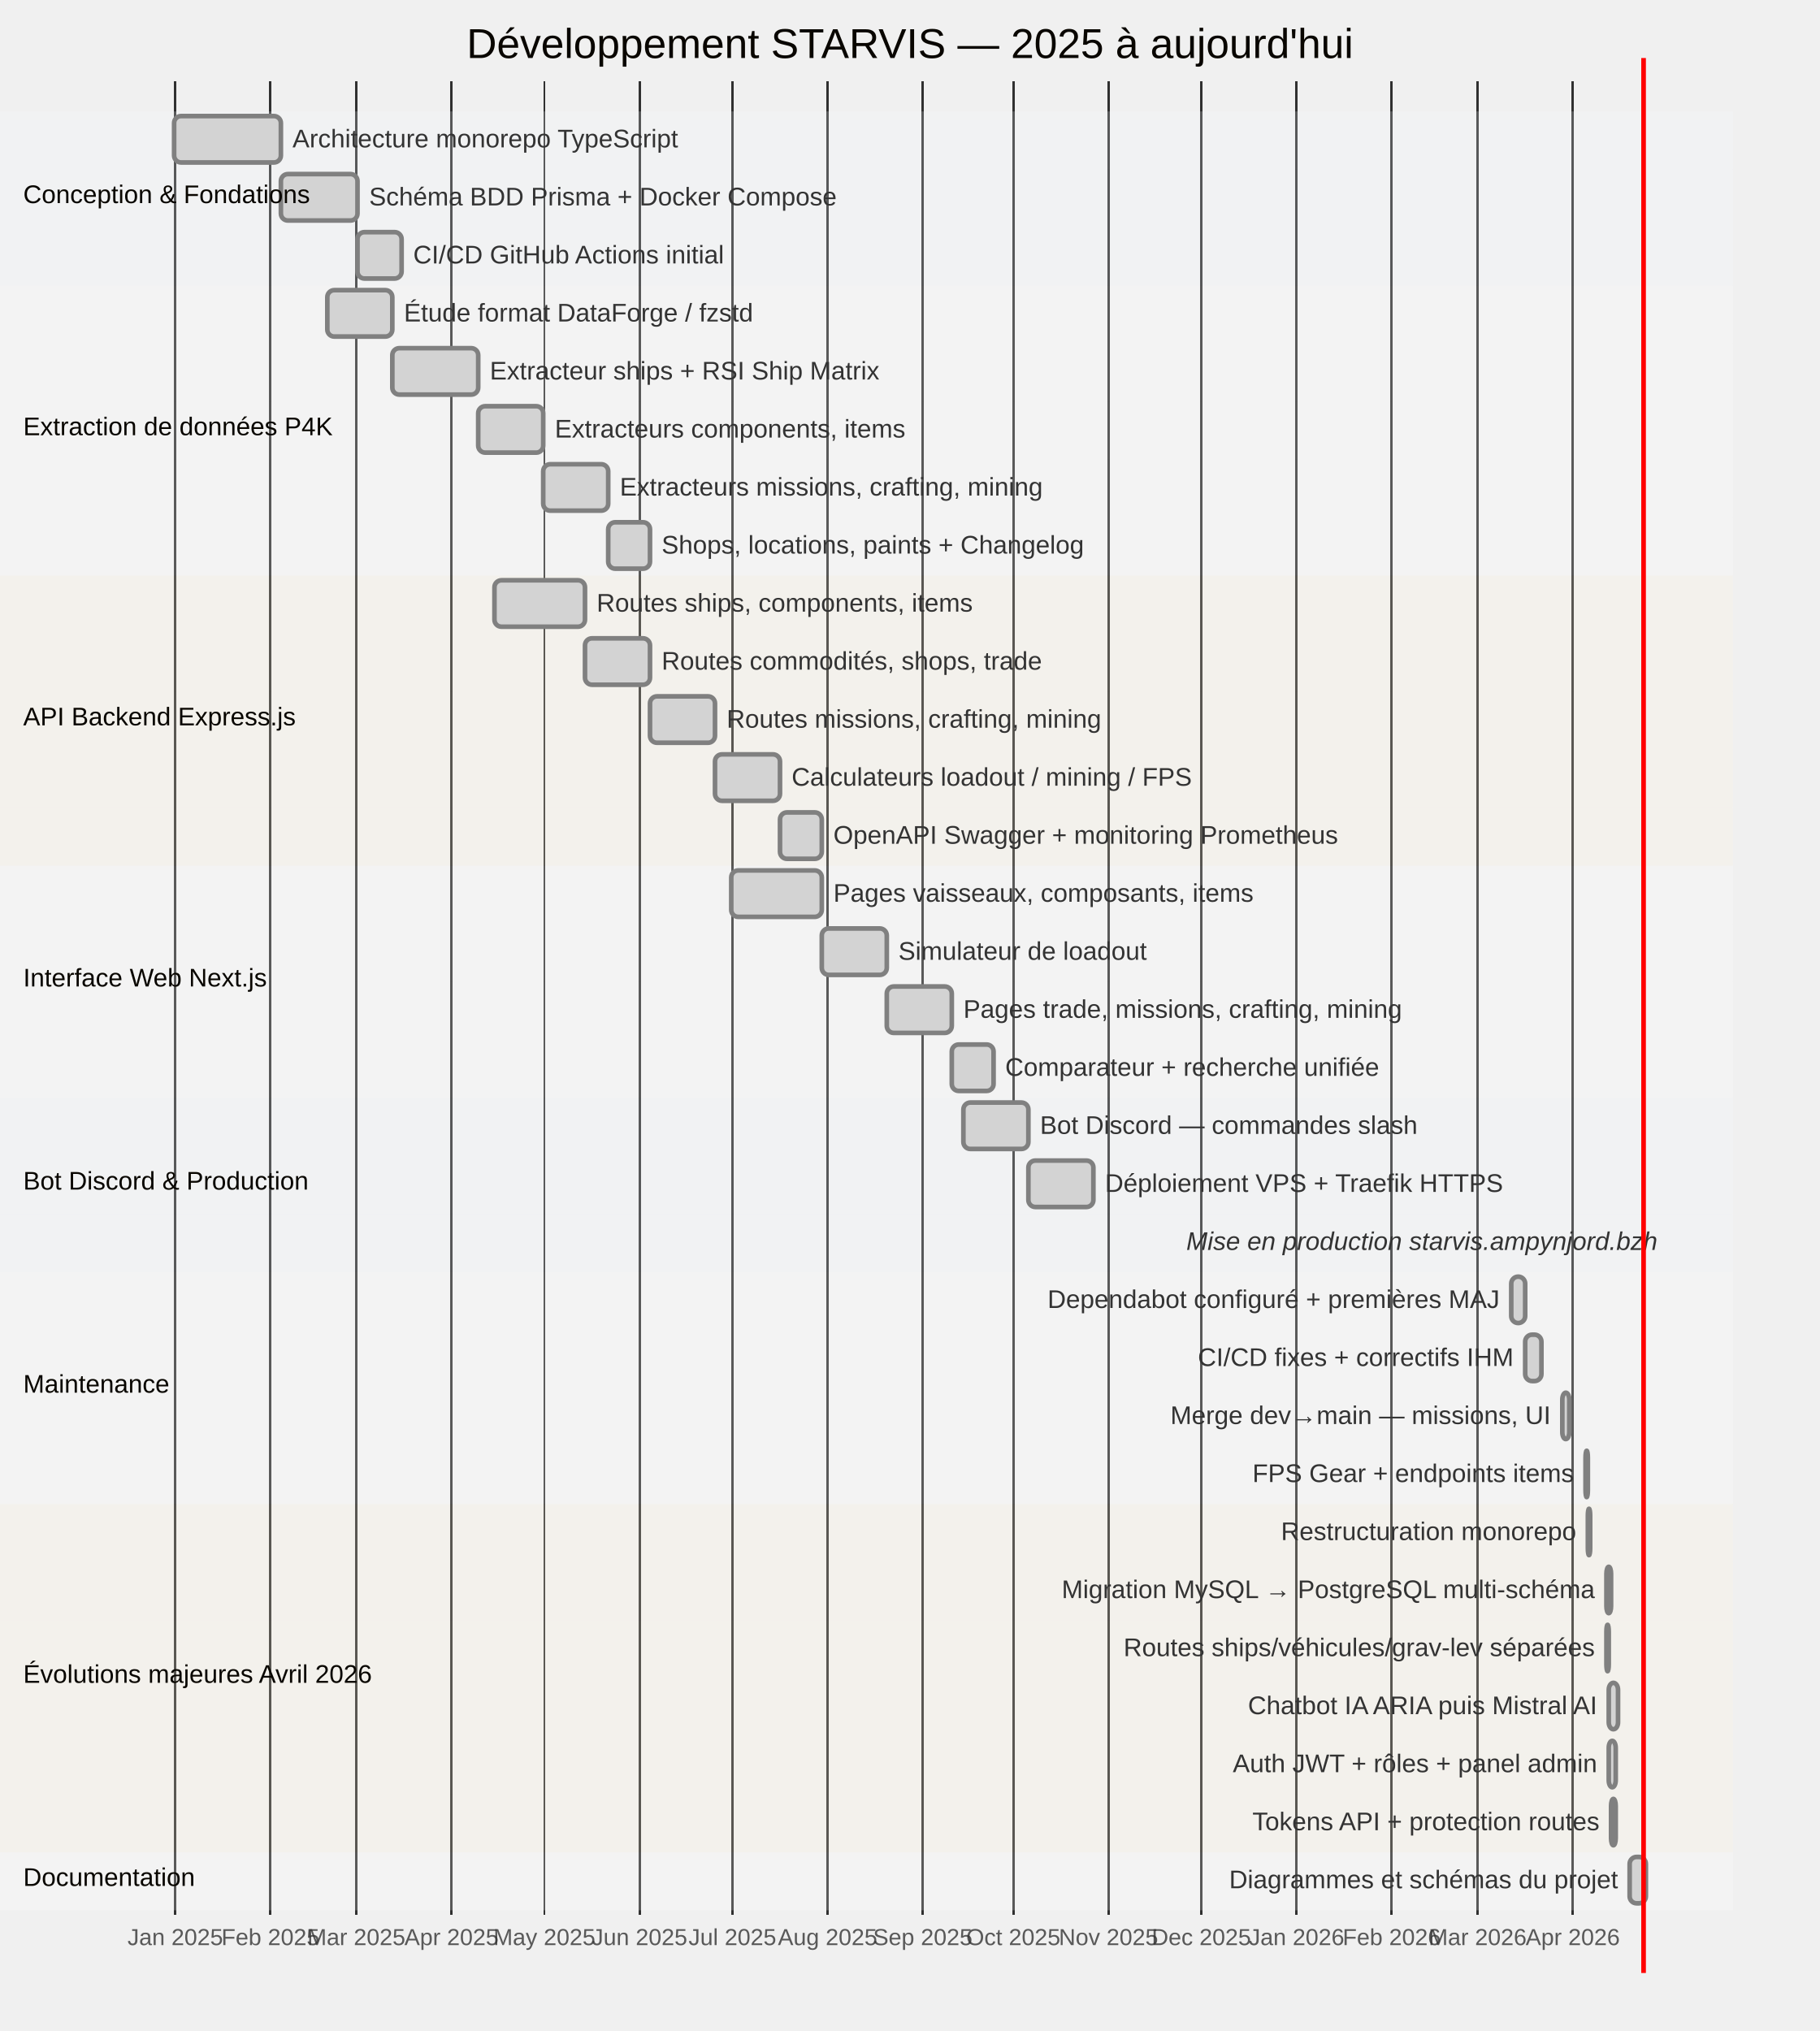
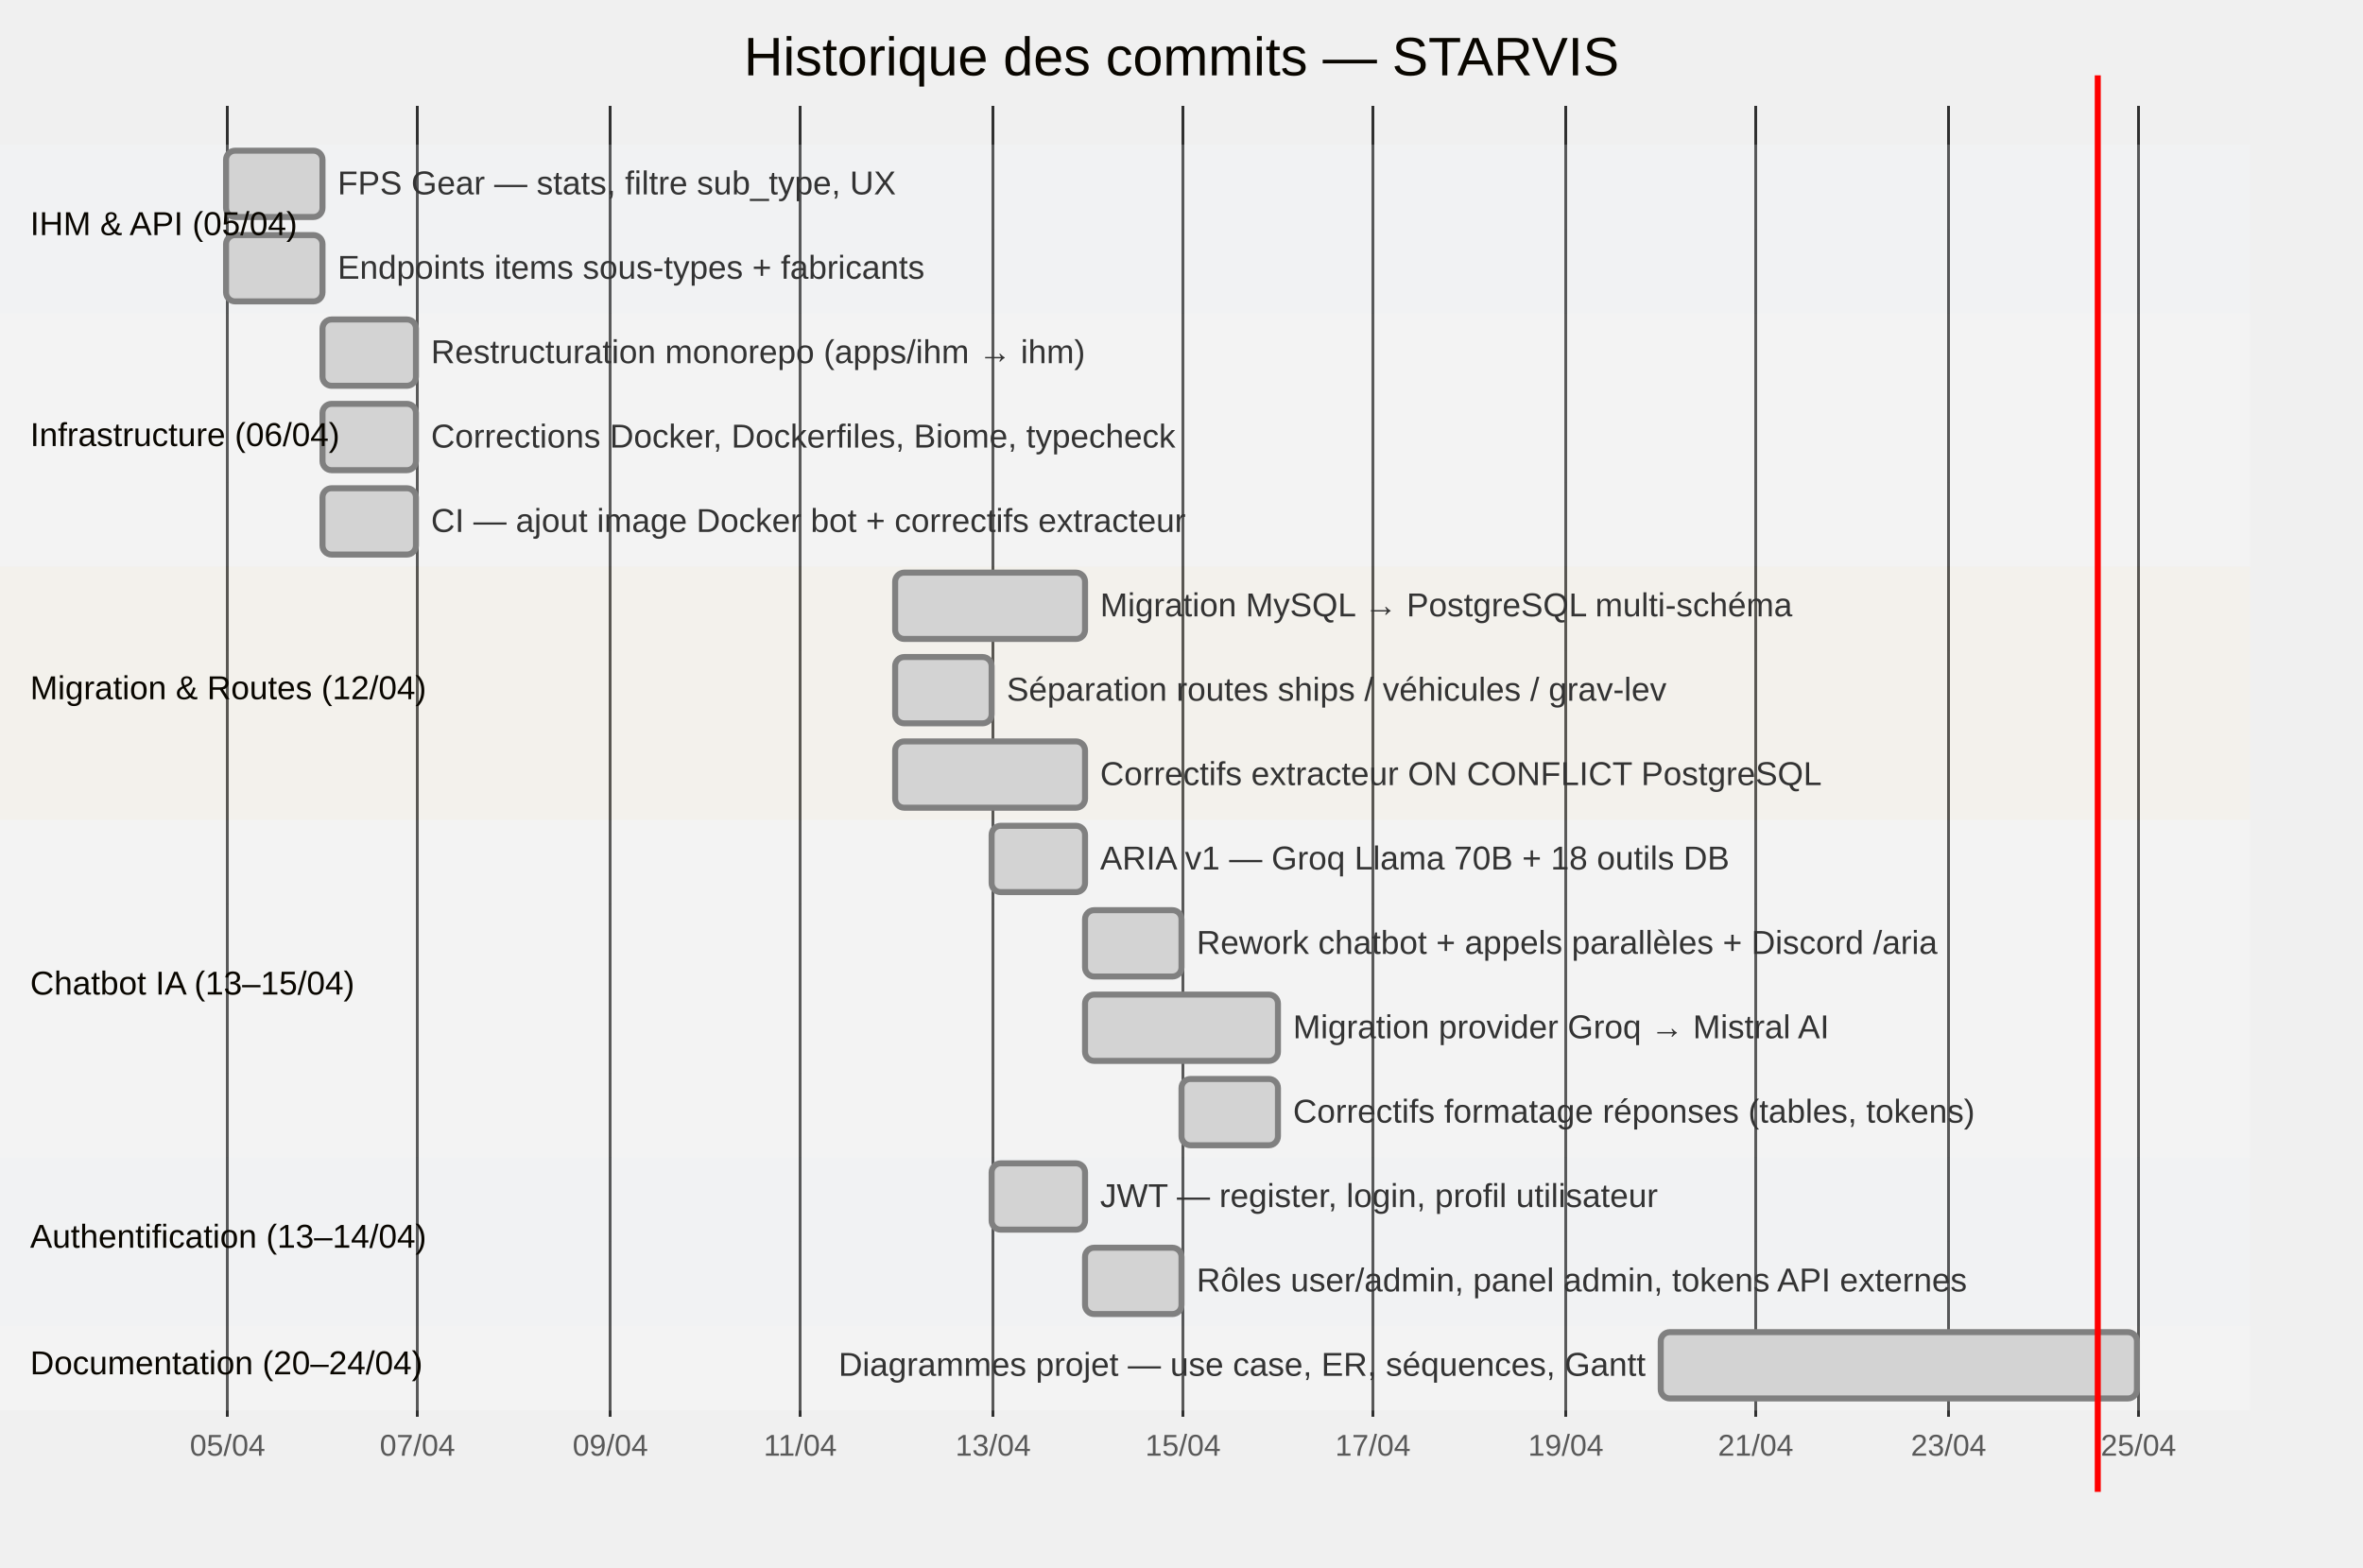
- <svg xmlns="http://www.w3.org/2000/svg" id="my-svg" width="100%" viewBox="0 0 784 875" style="max-width: 784px; background-color: rgb(255, 255, 255);" role="graphics-document document" aria-roledescription="gantt">
-   <style>#my-svg{font-family:Arial;font-size:12px;fill:#333;}@keyframes edge-animation-frame{from{stroke-dashoffset:0;}}@keyframes dash{to{stroke-dashoffset:0;}}#my-svg .edge-animation-slow{stroke-dasharray:9,5!important;stroke-dashoffset:900;animation:dash 50s linear infinite;stroke-linecap:round;}#my-svg .edge-animation-fast{stroke-dasharray:9,5!important;stroke-dashoffset:900;animation:dash 20s linear infinite;stroke-linecap:round;}#my-svg .error-icon{fill:hsl(220.588, 100%, 98.333%);}#my-svg .error-text{fill:rgb(8.5, 5.75, 0);stroke:rgb(8.5, 5.75, 0);}#my-svg .edge-thickness-normal{stroke-width:1px;}#my-svg .edge-thickness-thick{stroke-width:3.5px;}#my-svg .edge-pattern-solid{stroke-dasharray:0;}#my-svg .edge-thickness-invisible{stroke-width:0;fill:none;}#my-svg .edge-pattern-dashed{stroke-dasharray:3;}#my-svg .edge-pattern-dotted{stroke-dasharray:2;}#my-svg .marker{fill:#000000;stroke:#000000;}#my-svg .marker.cross{stroke:#000000;}#my-svg svg{font-family:Arial;font-size:12px;}#my-svg p{margin:0;}#my-svg .mermaid-main-font{font-family:Arial;}#my-svg .exclude-range{fill:#eeeeee;}#my-svg .section{stroke:none;opacity:0.2;}#my-svg .section0{fill:hsl(220.588, 100%, 98.333%);}#my-svg .section2{fill:#fff4dd;}#my-svg .section1,#my-svg .section3{fill:white;opacity:0.2;}#my-svg .sectionTitle0{fill:rgb(8.5, 5.75, 0);}#my-svg .sectionTitle1{fill:rgb(8.5, 5.75, 0);}#my-svg .sectionTitle2{fill:rgb(8.5, 5.75, 0);}#my-svg .sectionTitle3{fill:rgb(8.5, 5.75, 0);}#my-svg .sectionTitle{text-anchor:start;font-family:Arial;}#my-svg .grid .tick{stroke:lightgrey;opacity:0.8;shape-rendering:crispEdges;}#my-svg .grid .tick text{font-family:Arial;fill:#333;}#my-svg .grid path{stroke-width:0;}#my-svg .today{fill:none;stroke:red;stroke-width:2px;}#my-svg .task{stroke-width:2;}#my-svg .taskText{text-anchor:middle;font-family:Arial;}#my-svg .taskTextOutsideRight{fill:#333;text-anchor:start;font-family:Arial;}#my-svg .taskTextOutsideLeft{fill:#333;text-anchor:end;}#my-svg .task.clickable{cursor:pointer;}#my-svg .taskText.clickable{cursor:pointer;fill:#003163!important;font-weight:bold;}#my-svg .taskTextOutsideLeft.clickable{cursor:pointer;fill:#003163!important;font-weight:bold;}#my-svg .taskTextOutsideRight.clickable{cursor:pointer;fill:#003163!important;font-weight:bold;}#my-svg .taskText0,#my-svg .taskText1,#my-svg .taskText2,#my-svg .taskText3{fill:#333;}#my-svg .task0,#my-svg .task1,#my-svg .task2,#my-svg .task3{fill:#fff4dd;stroke:hsl(40.588, 60%, 83.333%);}#my-svg .taskTextOutside0,#my-svg .taskTextOutside2{fill:#333;}#my-svg .taskTextOutside1,#my-svg .taskTextOutside3{fill:#333;}#my-svg .active0,#my-svg .active1,#my-svg .active2,#my-svg .active3{fill:hsl(40.588, 100%, 100%);stroke:#fff4dd;}#my-svg .activeText0,#my-svg .activeText1,#my-svg .activeText2,#my-svg .activeText3{fill:#333!important;}#my-svg .done0,#my-svg .done1,#my-svg .done2,#my-svg .done3{stroke:grey;fill:lightgrey;stroke-width:2;}#my-svg .doneText0,#my-svg .doneText1,#my-svg .doneText2,#my-svg .doneText3{fill:#333!important;}#my-svg .doneText0.taskTextOutsideLeft,#my-svg .doneText0.taskTextOutsideRight,#my-svg .doneText1.taskTextOutsideLeft,#my-svg .doneText1.taskTextOutsideRight,#my-svg .doneText2.taskTextOutsideLeft,#my-svg .doneText2.taskTextOutsideRight,#my-svg .doneText3.taskTextOutsideLeft,#my-svg .doneText3.taskTextOutsideRight{fill:#333!important;}#my-svg .crit0,#my-svg .crit1,#my-svg .crit2,#my-svg .crit3{stroke:#ff8888;fill:red;stroke-width:2;}#my-svg .activeCrit0,#my-svg .activeCrit1,#my-svg .activeCrit2,#my-svg .activeCrit3{stroke:#ff8888;fill:hsl(40.588, 100%, 100%);stroke-width:2;}#my-svg .doneCrit0,#my-svg .doneCrit1,#my-svg .doneCrit2,#my-svg .doneCrit3{stroke:#ff8888;fill:lightgrey;stroke-width:2;cursor:pointer;shape-rendering:crispEdges;}#my-svg .milestone{transform:rotate(45deg) scale(0.8,0.8);}#my-svg .milestoneText{font-style:italic;}#my-svg .doneCritText0,#my-svg .doneCritText1,#my-svg .doneCritText2,#my-svg .doneCritText3{fill:#333!important;}#my-svg .doneCritText0.taskTextOutsideLeft,#my-svg .doneCritText0.taskTextOutsideRight,#my-svg .doneCritText1.taskTextOutsideLeft,#my-svg .doneCritText1.taskTextOutsideRight,#my-svg .doneCritText2.taskTextOutsideLeft,#my-svg .doneCritText2.taskTextOutsideRight,#my-svg .doneCritText3.taskTextOutsideLeft,#my-svg .doneCritText3.taskTextOutsideRight{fill:#333!important;}#my-svg .vert{stroke:navy;}#my-svg .vertText{font-size:15px;text-anchor:middle;fill:navy!important;}#my-svg .activeCritText0,#my-svg .activeCritText1,#my-svg .activeCritText2,#my-svg .activeCritText3{fill:#333!important;}#my-svg .titleText{text-anchor:middle;font-size:18px;fill:rgb(8.5, 5.75, 0);font-family:Arial;}#my-svg .node .neo-node{stroke:hsl(40.588, 60%, 83.333%);}#my-svg [data-look="neo"].node rect,#my-svg [data-look="neo"].cluster rect,#my-svg [data-look="neo"].node polygon{stroke:url(#my-svg-gradient);filter:drop-shadow( 1px 2px 2px rgba(185,185,185,1));}#my-svg [data-look="neo"].node path{stroke:url(#my-svg-gradient);stroke-width:1px;}#my-svg [data-look="neo"].node .outer-path{filter:drop-shadow( 1px 2px 2px rgba(185,185,185,1));}#my-svg [data-look="neo"].node .neo-line path{stroke:hsl(40.588, 60%, 83.333%);filter:none;}#my-svg [data-look="neo"].node circle{stroke:url(#my-svg-gradient);filter:drop-shadow( 1px 2px 2px rgba(185,185,185,1));}#my-svg [data-look="neo"].node circle .state-start{fill:#000000;}#my-svg [data-look="neo"].icon-shape .icon{fill:url(#my-svg-gradient);filter:drop-shadow( 1px 2px 2px rgba(185,185,185,1));}#my-svg [data-look="neo"].icon-shape .icon-neo path{stroke:url(#my-svg-gradient);filter:drop-shadow( 1px 2px 2px rgba(185,185,185,1));}#my-svg :root{--mermaid-font-family:"trebuchet ms",verdana,arial,sans-serif;}</style>
+ <svg xmlns="http://www.w3.org/2000/svg" id="my-svg" width="100%" viewBox="0 0 784 520" style="max-width: 784px; background-color: rgb(255, 255, 255);" role="graphics-document document" aria-roledescription="gantt">
+   <style>#my-svg{font-family:Arial;font-size:13px;fill:#333;}@keyframes edge-animation-frame{from{stroke-dashoffset:0;}}@keyframes dash{to{stroke-dashoffset:0;}}#my-svg .edge-animation-slow{stroke-dasharray:9,5!important;stroke-dashoffset:900;animation:dash 50s linear infinite;stroke-linecap:round;}#my-svg .edge-animation-fast{stroke-dasharray:9,5!important;stroke-dashoffset:900;animation:dash 20s linear infinite;stroke-linecap:round;}#my-svg .error-icon{fill:hsl(220.588, 100%, 98.333%);}#my-svg .error-text{fill:rgb(8.5, 5.75, 0);stroke:rgb(8.5, 5.75, 0);}#my-svg .edge-thickness-normal{stroke-width:1px;}#my-svg .edge-thickness-thick{stroke-width:3.5px;}#my-svg .edge-pattern-solid{stroke-dasharray:0;}#my-svg .edge-thickness-invisible{stroke-width:0;fill:none;}#my-svg .edge-pattern-dashed{stroke-dasharray:3;}#my-svg .edge-pattern-dotted{stroke-dasharray:2;}#my-svg .marker{fill:#000000;stroke:#000000;}#my-svg .marker.cross{stroke:#000000;}#my-svg svg{font-family:Arial;font-size:13px;}#my-svg p{margin:0;}#my-svg .mermaid-main-font{font-family:Arial;}#my-svg .exclude-range{fill:#eeeeee;}#my-svg .section{stroke:none;opacity:0.2;}#my-svg .section0{fill:hsl(220.588, 100%, 98.333%);}#my-svg .section2{fill:#fff4dd;}#my-svg .section1,#my-svg .section3{fill:white;opacity:0.2;}#my-svg .sectionTitle0{fill:rgb(8.5, 5.75, 0);}#my-svg .sectionTitle1{fill:rgb(8.5, 5.75, 0);}#my-svg .sectionTitle2{fill:rgb(8.5, 5.75, 0);}#my-svg .sectionTitle3{fill:rgb(8.5, 5.75, 0);}#my-svg .sectionTitle{text-anchor:start;font-family:Arial;}#my-svg .grid .tick{stroke:lightgrey;opacity:0.8;shape-rendering:crispEdges;}#my-svg .grid .tick text{font-family:Arial;fill:#333;}#my-svg .grid path{stroke-width:0;}#my-svg .today{fill:none;stroke:red;stroke-width:2px;}#my-svg .task{stroke-width:2;}#my-svg .taskText{text-anchor:middle;font-family:Arial;}#my-svg .taskTextOutsideRight{fill:#333;text-anchor:start;font-family:Arial;}#my-svg .taskTextOutsideLeft{fill:#333;text-anchor:end;}#my-svg .task.clickable{cursor:pointer;}#my-svg .taskText.clickable{cursor:pointer;fill:#003163!important;font-weight:bold;}#my-svg .taskTextOutsideLeft.clickable{cursor:pointer;fill:#003163!important;font-weight:bold;}#my-svg .taskTextOutsideRight.clickable{cursor:pointer;fill:#003163!important;font-weight:bold;}#my-svg .taskText0,#my-svg .taskText1,#my-svg .taskText2,#my-svg .taskText3{fill:#333;}#my-svg .task0,#my-svg .task1,#my-svg .task2,#my-svg .task3{fill:#fff4dd;stroke:hsl(40.588, 60%, 83.333%);}#my-svg .taskTextOutside0,#my-svg .taskTextOutside2{fill:#333;}#my-svg .taskTextOutside1,#my-svg .taskTextOutside3{fill:#333;}#my-svg .active0,#my-svg .active1,#my-svg .active2,#my-svg .active3{fill:hsl(40.588, 100%, 100%);stroke:#fff4dd;}#my-svg .activeText0,#my-svg .activeText1,#my-svg .activeText2,#my-svg .activeText3{fill:#333!important;}#my-svg .done0,#my-svg .done1,#my-svg .done2,#my-svg .done3{stroke:grey;fill:lightgrey;stroke-width:2;}#my-svg .doneText0,#my-svg .doneText1,#my-svg .doneText2,#my-svg .doneText3{fill:#333!important;}#my-svg .doneText0.taskTextOutsideLeft,#my-svg .doneText0.taskTextOutsideRight,#my-svg .doneText1.taskTextOutsideLeft,#my-svg .doneText1.taskTextOutsideRight,#my-svg .doneText2.taskTextOutsideLeft,#my-svg .doneText2.taskTextOutsideRight,#my-svg .doneText3.taskTextOutsideLeft,#my-svg .doneText3.taskTextOutsideRight{fill:#333!important;}#my-svg .crit0,#my-svg .crit1,#my-svg .crit2,#my-svg .crit3{stroke:#ff8888;fill:red;stroke-width:2;}#my-svg .activeCrit0,#my-svg .activeCrit1,#my-svg .activeCrit2,#my-svg .activeCrit3{stroke:#ff8888;fill:hsl(40.588, 100%, 100%);stroke-width:2;}#my-svg .doneCrit0,#my-svg .doneCrit1,#my-svg .doneCrit2,#my-svg .doneCrit3{stroke:#ff8888;fill:lightgrey;stroke-width:2;cursor:pointer;shape-rendering:crispEdges;}#my-svg .milestone{transform:rotate(45deg) scale(0.8,0.8);}#my-svg .milestoneText{font-style:italic;}#my-svg .doneCritText0,#my-svg .doneCritText1,#my-svg .doneCritText2,#my-svg .doneCritText3{fill:#333!important;}#my-svg .doneCritText0.taskTextOutsideLeft,#my-svg .doneCritText0.taskTextOutsideRight,#my-svg .doneCritText1.taskTextOutsideLeft,#my-svg .doneCritText1.taskTextOutsideRight,#my-svg .doneCritText2.taskTextOutsideLeft,#my-svg .doneCritText2.taskTextOutsideRight,#my-svg .doneCritText3.taskTextOutsideLeft,#my-svg .doneCritText3.taskTextOutsideRight{fill:#333!important;}#my-svg .vert{stroke:navy;}#my-svg .vertText{font-size:15px;text-anchor:middle;fill:navy!important;}#my-svg .activeCritText0,#my-svg .activeCritText1,#my-svg .activeCritText2,#my-svg .activeCritText3{fill:#333!important;}#my-svg .titleText{text-anchor:middle;font-size:18px;fill:rgb(8.5, 5.75, 0);font-family:Arial;}#my-svg .node .neo-node{stroke:hsl(40.588, 60%, 83.333%);}#my-svg [data-look="neo"].node rect,#my-svg [data-look="neo"].cluster rect,#my-svg [data-look="neo"].node polygon{stroke:url(#my-svg-gradient);filter:drop-shadow( 1px 2px 2px rgba(185,185,185,1));}#my-svg [data-look="neo"].node path{stroke:url(#my-svg-gradient);stroke-width:1px;}#my-svg [data-look="neo"].node .outer-path{filter:drop-shadow( 1px 2px 2px rgba(185,185,185,1));}#my-svg [data-look="neo"].node .neo-line path{stroke:hsl(40.588, 60%, 83.333%);filter:none;}#my-svg [data-look="neo"].node circle{stroke:url(#my-svg-gradient);filter:drop-shadow( 1px 2px 2px rgba(185,185,185,1));}#my-svg [data-look="neo"].node circle .state-start{fill:#000000;}#my-svg [data-look="neo"].icon-shape .icon{fill:url(#my-svg-gradient);filter:drop-shadow( 1px 2px 2px rgba(185,185,185,1));}#my-svg [data-look="neo"].icon-shape .icon-neo path{stroke:url(#my-svg-gradient);filter:drop-shadow( 1px 2px 2px rgba(185,185,185,1));}#my-svg :root{--mermaid-font-family:"trebuchet ms",verdana,arial,sans-serif;}</style>
  <g />
-   <g class="grid" transform="translate(75, 825)" fill="none" font-size="10" font-family="sans-serif" text-anchor="middle">
-     <path class="domain" stroke="currentColor" d="M0.5,-790V0.5H634.5V-790" />
+   <g class="grid" transform="translate(75, 470)" fill="none" font-size="10" font-family="sans-serif" text-anchor="middle">
+     <path class="domain" stroke="currentColor" d="M0.5,-435V0.5H634.5V-435" />
    <g class="tick" opacity="1" transform="translate(0.5,0)">
-       <line stroke="currentColor" y2="-790" />
-       <text fill="#000" y="3" dy="1em" stroke="none" font-size="10" style="text-anchor: middle;"> Jan 2025</text>
+       <line stroke="currentColor" y2="-435" />
+       <text fill="#000" y="3" dy="1em" stroke="none" font-size="10" style="text-anchor: middle;"> 05/04</text>
    </g>
-     <g class="tick" opacity="1" transform="translate(41.5,0)">
-       <line stroke="currentColor" y2="-790" />
-       <text fill="#000" y="3" dy="1em" stroke="none" font-size="10" style="text-anchor: middle;"> Feb 2025</text>
+     <g class="tick" opacity="1" transform="translate(63.5,0)">
+       <line stroke="currentColor" y2="-435" />
+       <text fill="#000" y="3" dy="1em" stroke="none" font-size="10" style="text-anchor: middle;"> 07/04</text>
    </g>
-     <g class="tick" opacity="1" transform="translate(78.5,0)">
-       <line stroke="currentColor" y2="-790" />
-       <text fill="#000" y="3" dy="1em" stroke="none" font-size="10" style="text-anchor: middle;"> Mar 2025</text>
+     <g class="tick" opacity="1" transform="translate(127.5,0)">
+       <line stroke="currentColor" y2="-435" />
+       <text fill="#000" y="3" dy="1em" stroke="none" font-size="10" style="text-anchor: middle;"> 09/04</text>
    </g>
-     <g class="tick" opacity="1" transform="translate(119.5,0)">
-       <line stroke="currentColor" y2="-790" />
-       <text fill="#000" y="3" dy="1em" stroke="none" font-size="10" style="text-anchor: middle;"> Apr 2025</text>
+     <g class="tick" opacity="1" transform="translate(190.5,0)">
+       <line stroke="currentColor" y2="-435" />
+       <text fill="#000" y="3" dy="1em" stroke="none" font-size="10" style="text-anchor: middle;"> 11/04</text>
    </g>
-     <g class="tick" opacity="1" transform="translate(159.5,0)">
-       <line stroke="currentColor" y2="-790" />
-       <text fill="#000" y="3" dy="1em" stroke="none" font-size="10" style="text-anchor: middle;"> May 2025</text>
+     <g class="tick" opacity="1" transform="translate(254.5,0)">
+       <line stroke="currentColor" y2="-435" />
+       <text fill="#000" y="3" dy="1em" stroke="none" font-size="10" style="text-anchor: middle;"> 13/04</text>
    </g>
-     <g class="tick" opacity="1" transform="translate(200.5,0)">
-       <line stroke="currentColor" y2="-790" />
-       <text fill="#000" y="3" dy="1em" stroke="none" font-size="10" style="text-anchor: middle;"> Jun 2025</text>
+     <g class="tick" opacity="1" transform="translate(317.5,0)">
+       <line stroke="currentColor" y2="-435" />
+       <text fill="#000" y="3" dy="1em" stroke="none" font-size="10" style="text-anchor: middle;"> 15/04</text>
    </g>
-     <g class="tick" opacity="1" transform="translate(240.5,0)">
-       <line stroke="currentColor" y2="-790" />
-       <text fill="#000" y="3" dy="1em" stroke="none" font-size="10" style="text-anchor: middle;"> Jul 2025</text>
+     <g class="tick" opacity="1" transform="translate(380.5,0)">
+       <line stroke="currentColor" y2="-435" />
+       <text fill="#000" y="3" dy="1em" stroke="none" font-size="10" style="text-anchor: middle;"> 17/04</text>
    </g>
-     <g class="tick" opacity="1" transform="translate(281.5,0)">
-       <line stroke="currentColor" y2="-790" />
-       <text fill="#000" y="3" dy="1em" stroke="none" font-size="10" style="text-anchor: middle;"> Aug 2025</text>
+     <g class="tick" opacity="1" transform="translate(444.5,0)">
+       <line stroke="currentColor" y2="-435" />
+       <text fill="#000" y="3" dy="1em" stroke="none" font-size="10" style="text-anchor: middle;"> 19/04</text>
    </g>
-     <g class="tick" opacity="1" transform="translate(322.5,0)">
-       <line stroke="currentColor" y2="-790" />
-       <text fill="#000" y="3" dy="1em" stroke="none" font-size="10" style="text-anchor: middle;"> Sep 2025</text>
+     <g class="tick" opacity="1" transform="translate(507.5,0)">
+       <line stroke="currentColor" y2="-435" />
+       <text fill="#000" y="3" dy="1em" stroke="none" font-size="10" style="text-anchor: middle;"> 21/04</text>
    </g>
-     <g class="tick" opacity="1" transform="translate(361.5,0)">
-       <line stroke="currentColor" y2="-790" />
-       <text fill="#000" y="3" dy="1em" stroke="none" font-size="10" style="text-anchor: middle;"> Oct 2025</text>
+     <g class="tick" opacity="1" transform="translate(571.5,0)">
+       <line stroke="currentColor" y2="-435" />
+       <text fill="#000" y="3" dy="1em" stroke="none" font-size="10" style="text-anchor: middle;"> 23/04</text>
    </g>
-     <g class="tick" opacity="1" transform="translate(402.5,0)">
-       <line stroke="currentColor" y2="-790" />
-       <text fill="#000" y="3" dy="1em" stroke="none" font-size="10" style="text-anchor: middle;"> Nov 2025</text>
-     </g>
-     <g class="tick" opacity="1" transform="translate(442.5,0)">
-       <line stroke="currentColor" y2="-790" />
-       <text fill="#000" y="3" dy="1em" stroke="none" font-size="10" style="text-anchor: middle;"> Dec 2025</text>
-     </g>
-     <g class="tick" opacity="1" transform="translate(483.5,0)">
-       <line stroke="currentColor" y2="-790" />
-       <text fill="#000" y="3" dy="1em" stroke="none" font-size="10" style="text-anchor: middle;"> Jan 2026</text>
-     </g>
-     <g class="tick" opacity="1" transform="translate(524.5,0)">
-       <line stroke="currentColor" y2="-790" />
-       <text fill="#000" y="3" dy="1em" stroke="none" font-size="10" style="text-anchor: middle;"> Feb 2026</text>
-     </g>
-     <g class="tick" opacity="1" transform="translate(561.5,0)">
-       <line stroke="currentColor" y2="-790" />
-       <text fill="#000" y="3" dy="1em" stroke="none" font-size="10" style="text-anchor: middle;"> Mar 2026</text>
-     </g>
-     <g class="tick" opacity="1" transform="translate(602.5,0)">
-       <line stroke="currentColor" y2="-790" />
-       <text fill="#000" y="3" dy="1em" stroke="none" font-size="10" style="text-anchor: middle;"> Apr 2026</text>
+     <g class="tick" opacity="1" transform="translate(634.5,0)">
+       <line stroke="currentColor" y2="-435" />
+       <text fill="#000" y="3" dy="1em" stroke="none" font-size="10" style="text-anchor: middle;"> 25/04</text>
    </g>
  </g>
  <g>
-     <rect x="0" y="48" width="746.5" height="25" class="section section0" />
-     <rect x="0" y="73" width="746.5" height="25" class="section section0" />
-     <rect x="0" y="123" width="746.5" height="25" class="section section1" />
-     <rect x="0" y="98" width="746.5" height="25" class="section section0" />
-     <rect x="0" y="148" width="746.5" height="25" class="section section1" />
-     <rect x="0" y="173" width="746.5" height="25" class="section section1" />
-     <rect x="0" y="248" width="746.5" height="25" class="section section2" />
-     <rect x="0" y="198" width="746.5" height="25" class="section section1" />
-     <rect x="0" y="273" width="746.5" height="25" class="section section2" />
-     <rect x="0" y="223" width="746.5" height="25" class="section section1" />
-     <rect x="0" y="298" width="746.5" height="25" class="section section2" />
-     <rect x="0" y="323" width="746.5" height="25" class="section section2" />
-     <rect x="0" y="373" width="746.5" height="25" class="section section3" />
-     <rect x="0" y="348" width="746.5" height="25" class="section section2" />
-     <rect x="0" y="398" width="746.5" height="25" class="section section3" />
-     <rect x="0" y="423" width="746.5" height="25" class="section section3" />
-     <rect x="0" y="448" width="746.5" height="25" class="section section3" />
-     <rect x="0" y="473" width="746.5" height="25" class="section section0" />
-     <rect x="0" y="498" width="746.5" height="25" class="section section0" />
-     <rect x="0" y="523" width="746.5" height="25" class="section section0" />
-     <rect x="0" y="548" width="746.5" height="25" class="section section1" />
-     <rect x="0" y="573" width="746.5" height="25" class="section section1" />
-     <rect x="0" y="598" width="746.5" height="25" class="section section1" />
-     <rect x="0" y="623" width="746.5" height="25" class="section section1" />
-     <rect x="0" y="648" width="746.5" height="25" class="section section2" />
-     <rect x="0" y="673" width="746.5" height="25" class="section section2" />
-     <rect x="0" y="698" width="746.5" height="25" class="section section2" />
-     <rect x="0" y="723" width="746.5" height="25" class="section section2" />
-     <rect x="0" y="748" width="746.5" height="25" class="section section2" />
-     <rect x="0" y="773" width="746.5" height="25" class="section section2" />
-     <rect x="0" y="798" width="746.5" height="25" class="section section3" />
+     <rect x="0" y="48" width="746.5" height="28" class="section section0" />
+     <rect x="0" y="76" width="746.5" height="28" class="section section0" />
+     <rect x="0" y="104" width="746.5" height="28" class="section section1" />
+     <rect x="0" y="132" width="746.5" height="28" class="section section1" />
+     <rect x="0" y="160" width="746.5" height="28" class="section section1" />
+     <rect x="0" y="188" width="746.5" height="28" class="section section2" />
+     <rect x="0" y="216" width="746.5" height="28" class="section section2" />
+     <rect x="0" y="244" width="746.5" height="28" class="section section2" />
+     <rect x="0" y="272" width="746.5" height="28" class="section section3" />
+     <rect x="0" y="384" width="746.5" height="28" class="section section0" />
+     <rect x="0" y="300" width="746.5" height="28" class="section section3" />
+     <rect x="0" y="328" width="746.5" height="28" class="section section3" />
+     <rect x="0" y="412" width="746.5" height="28" class="section section0" />
+     <rect x="0" y="356" width="746.5" height="28" class="section section3" />
+     <rect x="0" y="440" width="746.5" height="28" class="section section1" />
  </g>
  <g>
-     <rect id="my-svg-fnd1" rx="3" ry="3" x="75" y="50" width="46" height="20" transform-origin="98px 60px" class="task done0" />
-     <rect id="my-svg-fnd2" rx="3" ry="3" x="121" y="75" width="33" height="20" transform-origin="137.5px 85px" class="task done0" />
-     <rect id="my-svg-ext1" rx="3" ry="3" x="141" y="125" width="28" height="20" transform-origin="155px 135px" class="task done1" />
-     <rect id="my-svg-fnd3" rx="3" ry="3" x="154" y="100" width="19" height="20" transform-origin="163.5px 110px" class="task done0" />
-     <rect id="my-svg-ext2" rx="3" ry="3" x="169" y="150" width="37" height="20" transform-origin="187.5px 160px" class="task done1" />
-     <rect id="my-svg-ext3" rx="3" ry="3" x="206" y="175" width="28" height="20" transform-origin="220px 185px" class="task done1" />
-     <rect id="my-svg-api1" rx="3" ry="3" x="213" y="250" width="39" height="20" transform-origin="232.5px 260px" class="task done2" />
-     <rect id="my-svg-ext4" rx="3" ry="3" x="234" y="200" width="28" height="20" transform-origin="248px 210px" class="task done1" />
-     <rect id="my-svg-api2" rx="3" ry="3" x="252" y="275" width="28" height="20" transform-origin="266px 285px" class="task done2" />
-     <rect id="my-svg-ext5" rx="3" ry="3" x="262" y="225" width="18" height="20" transform-origin="271px 235px" class="task done1" />
-     <rect id="my-svg-api3" rx="3" ry="3" x="280" y="300" width="28" height="20" transform-origin="294px 310px" class="task done2" />
-     <rect id="my-svg-api4" rx="3" ry="3" x="308" y="325" width="28" height="20" transform-origin="322px 335px" class="task done2" />
-     <rect id="my-svg-ihm1" rx="3" ry="3" x="315" y="375" width="39" height="20" transform-origin="334.5px 385px" class="task done3" />
-     <rect id="my-svg-api5" rx="3" ry="3" x="336" y="350" width="18" height="20" transform-origin="345px 360px" class="task done2" />
-     <rect id="my-svg-ihm2" rx="3" ry="3" x="354" y="400" width="28" height="20" transform-origin="368px 410px" class="task done3" />
-     <rect id="my-svg-ihm3" rx="3" ry="3" x="382" y="425" width="28" height="20" transform-origin="396px 435px" class="task done3" />
-     <rect id="my-svg-ihm4" rx="3" ry="3" x="410" y="450" width="18" height="20" transform-origin="419px 460px" class="task done3" />
-     <rect id="my-svg-bot1" rx="3" ry="3" x="415" y="475" width="28" height="20" transform-origin="429px 485px" class="task done0" />
-     <rect id="my-svg-dep1" rx="3" ry="3" x="443" y="500" width="28" height="20" transform-origin="457px 510px" class="task done0" />
-     <rect id="my-svg-prod" rx="3" ry="3" x="486" y="525" width="20" height="20" transform-origin="496px 535px" class="task milestone  done0" />
-     <rect id="my-svg-mnt1" rx="3" ry="3" x="651" y="550" width="6" height="20" transform-origin="654px 560px" class="task done1" />
-     <rect id="my-svg-mnt2" rx="3" ry="3" x="657" y="575" width="7" height="20" transform-origin="660.5px 585px" class="task done1" />
-     <rect id="my-svg-mnt3" rx="3" ry="3" x="673" y="600" width="3" height="20" transform-origin="674.5px 610px" class="task done1" />
-     <rect id="my-svg-mnt4" rx="3" ry="3" x="683" y="625" width="1" height="20" transform-origin="683.5px 635px" class="task done1" />
-     <rect id="my-svg-ev1" rx="3" ry="3" x="684" y="650" width="1" height="20" transform-origin="684.5px 660px" class="task done2" />
-     <rect id="my-svg-ev2" rx="3" ry="3" x="692" y="675" width="2" height="20" transform-origin="693px 685px" class="task done2" />
-     <rect id="my-svg-ev3" rx="3" ry="3" x="692" y="700" width="1" height="20" transform-origin="692.5px 710px" class="task done2" />
-     <rect id="my-svg-ev4" rx="3" ry="3" x="693" y="725" width="4" height="20" transform-origin="695px 735px" class="task done2" />
-     <rect id="my-svg-ev5" rx="3" ry="3" x="693" y="750" width="3" height="20" transform-origin="694.5px 760px" class="task done2" />
-     <rect id="my-svg-ev6" rx="3" ry="3" x="694" y="775" width="2" height="20" transform-origin="695px 785px" class="task done2" />
-     <rect id="my-svg-doc1" rx="3" ry="3" x="702" y="800" width="7" height="20" transform-origin="705.5px 810px" class="task done3" />
-     <text id="my-svg-fnd1-text" font-size="11" x="126" y="63.5" class="taskTextOutsideRight taskTextOutside0  doneText0 width-166.109375">Architecture monorepo TypeScript         </text>
-     <text id="my-svg-fnd2-text" font-size="11" x="159" y="88.5" class="taskTextOutsideRight taskTextOutside0  doneText0 width-201.4375">Schéma BDD Prisma + Docker Compose       </text>
-     <text id="my-svg-ext1-text" font-size="11" x="174" y="138.5" class="taskTextOutsideRight taskTextOutside1  doneText1 width-150.40625">Étude format DataForge / fzstd           </text>
-     <text id="my-svg-fnd3-text" font-size="11" x="178" y="113.5" class="taskTextOutsideRight taskTextOutside0  doneText0 width-133.890625">CI/CD GitHub Actions initial             </text>
-     <text id="my-svg-ext2-text" font-size="11" x="211" y="163.5" class="taskTextOutsideRight taskTextOutside1  doneText1 width-168.30908203125">Extracteur ships + RSI Ship Matrix       </text>
-     <text id="my-svg-ext3-text" font-size="11" x="239" y="188.5" class="taskTextOutsideRight taskTextOutside1  doneText1 width-151.5029296875">Extracteurs components, items            </text>
-     <text id="my-svg-api1-text" font-size="11" x="257" y="263.5" class="taskTextOutsideRight taskTextOutside2  doneText2 width-162.51904296875">Routes ships, components, items          </text>
-     <text id="my-svg-ext4-text" font-size="11" x="267" y="213.5" class="taskTextOutsideRight taskTextOutside1  doneText1 width-182.171875">Extracteurs missions, crafting, mining   </text>
-     <text id="my-svg-api2-text" font-size="11" x="285" y="288.5" class="taskTextOutsideRight taskTextOutside2  doneText2 width-163.859375">Routes commodités, shops, trade          </text>
-     <text id="my-svg-ext5-text" font-size="11" x="285" y="238.5" class="taskTextOutsideRight taskTextOutside1  doneText1 width-181.9375">Shops, locations, paints + Changelog     </text>
-     <text id="my-svg-api3-text" font-size="11" x="313" y="313.5" class="taskTextOutsideRight taskTextOutside2  doneText2 width-161.40625">Routes missions, crafting, mining        </text>
-     <text id="my-svg-api4-text" font-size="11" x="341" y="338.5" class="taskTextOutsideRight taskTextOutside2  doneText2 width-172.421875">Calculateurs loadout / mining / FPS      </text>
-     <text id="my-svg-ihm1-text" font-size="11" x="359" y="388.5" class="taskTextOutsideRight taskTextOutside3  doneText3 width-181.4736328125">Pages vaisseaux, composants, items       </text>
-     <text id="my-svg-api5-text" font-size="11" x="359" y="363.5" class="taskTextOutsideRight taskTextOutside2  doneText2 width-217.8681640625">OpenAPI Swagger + monitoring Prometheus  </text>
-     <text id="my-svg-ihm2-text" font-size="11" x="387" y="413.5" class="taskTextOutsideRight taskTextOutside3  doneText3 width-107.015625">Simulateur de loadout                    </text>
-     <text id="my-svg-ihm3-text" font-size="11" x="415" y="438.5" class="taskTextOutsideRight taskTextOutside3  doneText3 width-188.921875">Pages trade, missions, crafting, mining  </text>
-     <text id="my-svg-ihm4-text" font-size="11" x="433" y="463.5" class="taskTextOutsideRight taskTextOutside3  doneText3 width-161.125">Comparateur + recherche unifiée          </text>
-     <text id="my-svg-bot1-text" font-size="11" x="448" y="488.5" class="taskTextOutsideRight taskTextOutside0  doneText0 width-162.625">Bot Discord — commandes slash            </text>
-     <text id="my-svg-dep1-text" font-size="11" x="476" y="513.5" class="taskTextOutsideRight taskTextOutside0  doneText0 width-171.484375">Déploiement VPS + Traefik HTTPS          </text>
-     <text id="my-svg-prod-text" font-size="11" x="511" y="538.5" class="taskTextOutsideRight taskTextOutside0  doneText0 milestoneText width-202.984375">Mise en production starvis.ampynjord.bzh </text>
-     <text id="my-svg-mnt1-text" font-size="11" x="646" y="563.5" class="taskTextOutsideLeft taskTextOutside1  doneText1">Dependabot configuré + premières MAJ     </text>
-     <text id="my-svg-mnt2-text" font-size="11" x="652" y="588.5" class="taskTextOutsideLeft taskTextOutside1  doneText1">CI/CD fixes + correctifs IHM             </text>
-     <text id="my-svg-mnt3-text" font-size="11" x="668" y="613.5" class="taskTextOutsideLeft taskTextOutside1  doneText1">Merge dev→main — missions, UI            </text>
-     <text id="my-svg-mnt4-text" font-size="11" x="678" y="638.5" class="taskTextOutsideLeft taskTextOutside1  doneText1">FPS Gear + endpoints items               </text>
-     <text id="my-svg-ev1-text" font-size="11" x="679" y="663.5" class="taskTextOutsideLeft taskTextOutside2  doneText2">Restructuration monorepo                 </text>
-     <text id="my-svg-ev2-text" font-size="11" x="687" y="688.5" class="taskTextOutsideLeft taskTextOutside2  doneText2">Migration MySQL → PostgreSQL multi-schéma</text>
-     <text id="my-svg-ev3-text" font-size="11" x="687" y="713.5" class="taskTextOutsideLeft taskTextOutside2  doneText2">Routes ships/véhicules/grav-lev séparées </text>
-     <text id="my-svg-ev4-text" font-size="11" x="688" y="738.5" class="taskTextOutsideLeft taskTextOutside2  doneText2">Chatbot IA ARIA puis Mistral AI          </text>
-     <text id="my-svg-ev5-text" font-size="11" x="688" y="763.5" class="taskTextOutsideLeft taskTextOutside2  doneText2">Auth JWT + rôles + panel admin           </text>
-     <text id="my-svg-ev6-text" font-size="11" x="689" y="788.5" class="taskTextOutsideLeft taskTextOutside2  doneText2">Tokens API + protection routes           </text>
-     <text id="my-svg-doc1-text" font-size="11" x="697" y="813.5" class="taskTextOutsideLeft taskTextOutside3  doneText3">Diagrammes et schémas du projet          </text>
+     <rect id="my-svg-task1" rx="3" ry="3" x="75" y="50" width="32" height="22" transform-origin="91px 61px" class="task done0" />
+     <rect id="my-svg-task2" rx="3" ry="3" x="75" y="78" width="32" height="22" transform-origin="91px 89px" class="task done0" />
+     <rect id="my-svg-task3" rx="3" ry="3" x="107" y="106" width="31" height="22" transform-origin="122.5px 117px" class="task done1" />
+     <rect id="my-svg-task4" rx="3" ry="3" x="107" y="134" width="31" height="22" transform-origin="122.5px 145px" class="task done1" />
+     <rect id="my-svg-task5" rx="3" ry="3" x="107" y="162" width="31" height="22" transform-origin="122.5px 173px" class="task done1" />
+     <rect id="my-svg-task6" rx="3" ry="3" x="297" y="190" width="63" height="22" transform-origin="328.5px 201px" class="task done2" />
+     <rect id="my-svg-task7" rx="3" ry="3" x="297" y="218" width="32" height="22" transform-origin="313px 229px" class="task done2" />
+     <rect id="my-svg-task8" rx="3" ry="3" x="297" y="246" width="63" height="22" transform-origin="328.5px 257px" class="task done2" />
+     <rect id="my-svg-task9" rx="3" ry="3" x="329" y="274" width="31" height="22" transform-origin="344.5px 285px" class="task done3" />
+     <rect id="my-svg-task13" rx="3" ry="3" x="329" y="386" width="31" height="22" transform-origin="344.5px 397px" class="task done0" />
+     <rect id="my-svg-task10" rx="3" ry="3" x="360" y="302" width="32" height="22" transform-origin="376px 313px" class="task done3" />
+     <rect id="my-svg-task11" rx="3" ry="3" x="360" y="330" width="64" height="22" transform-origin="392px 341px" class="task done3" />
+     <rect id="my-svg-task14" rx="3" ry="3" x="360" y="414" width="32" height="22" transform-origin="376px 425px" class="task done0" />
+     <rect id="my-svg-task12" rx="3" ry="3" x="392" y="358" width="32" height="22" transform-origin="408px 369px" class="task done3" />
+     <rect id="my-svg-task15" rx="3" ry="3" x="551" y="442" width="158" height="22" transform-origin="630px 453px" class="task done1" />
+     <text id="my-svg-task1-text" font-size="11" x="112" y="64.5" class="taskTextOutsideRight taskTextOutside0  doneText0 width-185.89599609375">FPS Gear — stats, filtre sub_type, UX               </text>
+     <text id="my-svg-task2-text" font-size="11" x="112" y="92.5" class="taskTextOutsideRight taskTextOutside0  doneText0 width-195.234375">Endpoints items sous-types + fabricants              </text>
+     <text id="my-svg-task3-text" font-size="11" x="143" y="120.5" class="taskTextOutsideRight taskTextOutside1  doneText1 width-217.03125">Restructuration monorepo (apps/ihm → ihm)            </text>
+     <text id="my-svg-task4-text" font-size="11" x="143" y="148.5" class="taskTextOutsideRight taskTextOutside1  doneText1 width-247.47900390625">Corrections Docker, Dockerfiles, Biome, typecheck    </text>
+     <text id="my-svg-task5-text" font-size="11" x="143" y="176.5" class="taskTextOutsideRight taskTextOutside1  doneText1 width-250.68359375">CI — ajout image Docker bot + correctifs extracteur  </text>
+     <text id="my-svg-task6-text" font-size="11" x="365" y="204.5" class="taskTextOutsideRight taskTextOutside2  doneText2 width-230.52880859375">Migration MySQL → PostgreSQL multi-schéma            </text>
+     <text id="my-svg-task7-text" font-size="11" x="334" y="232.5" class="taskTextOutsideRight taskTextOutside2  doneText2 width-219.38818359375">Séparation routes ships / véhicules / grav-lev       </text>
+     <text id="my-svg-task8-text" font-size="11" x="365" y="260.5" class="taskTextOutsideRight taskTextOutside2  doneText2 width-239.421875">Correctifs extracteur ON CONFLICT PostgreSQL         </text>
+     <text id="my-svg-task9-text" font-size="11" x="365" y="288.5" class="taskTextOutsideRight taskTextOutside3  doneText3 width-208.796875">ARIA v1 — Groq Llama 70B + 18 outils DB             </text>
+     <text id="my-svg-task13-text" font-size="11" x="365" y="400.5" class="taskTextOutsideRight taskTextOutside0  doneText0 width-185.36572265625">JWT — register, login, profil utilisateur            </text>
+     <text id="my-svg-task10-text" font-size="11" x="397" y="316.5" class="taskTextOutsideRight taskTextOutside3  doneText3 width-246.67431640625">Rework chatbot + appels parallèles + Discord /aria   </text>
+     <text id="my-svg-task11-text" font-size="11" x="429" y="344.5" class="taskTextOutsideRight taskTextOutside3  doneText3 width-177.890625">Migration provider Groq → Mistral AI                 </text>
+     <text id="my-svg-task14-text" font-size="11" x="397" y="428.5" class="taskTextOutsideRight taskTextOutside0  doneText0 width-256.08349609375">Rôles user/admin, panel admin, tokens API externes   </text>
+     <text id="my-svg-task12-text" font-size="11" x="429" y="372.5" class="taskTextOutsideRight taskTextOutside3  doneText3 width-226.21875">Correctifs formatage réponses (tables, tokens)       </text>
+     <text id="my-svg-task15-text" font-size="11" x="546" y="456.5" class="taskTextOutsideLeft taskTextOutside1  doneText1">Diagrammes projet — use case, ER, séquences, Gantt   </text>
  </g>
  <g>
-     <text dy="0em" x="10" y="87.5" font-size="11" class="sectionTitle sectionTitle0">
-       <tspan alignment-baseline="central" x="10">Conception &amp; Fondations</tspan>
+     <text dy="0em" x="10" y="78" font-size="11" class="sectionTitle sectionTitle0">
+       <tspan alignment-baseline="central" x="10">IHM &amp; API (05/04)</tspan>
    </text>
-     <text dy="0em" x="10" y="187.5" font-size="11" class="sectionTitle sectionTitle1">
-       <tspan alignment-baseline="central" x="10">Extraction de données P4K</tspan>
+     <text dy="0em" x="10" y="148" font-size="11" class="sectionTitle sectionTitle1">
+       <tspan alignment-baseline="central" x="10">Infrastructure (06/04)</tspan>
    </text>
-     <text dy="0em" x="10" y="312.5" font-size="11" class="sectionTitle sectionTitle2">
-       <tspan alignment-baseline="central" x="10">API Backend Express.js</tspan>
+     <text dy="0em" x="10" y="232" font-size="11" class="sectionTitle sectionTitle2">
+       <tspan alignment-baseline="central" x="10">Migration &amp; Routes (12/04)</tspan>
    </text>
-     <text dy="0em" x="10" y="425" font-size="11" class="sectionTitle sectionTitle3">
-       <tspan alignment-baseline="central" x="10">Interface Web Next.js</tspan>
+     <text dy="0em" x="10" y="330" font-size="11" class="sectionTitle sectionTitle3">
+       <tspan alignment-baseline="central" x="10">Chatbot IA (13–15/04)</tspan>
    </text>
-     <text dy="0em" x="10" y="512.5" font-size="11" class="sectionTitle sectionTitle0">
-       <tspan alignment-baseline="central" x="10">Bot Discord &amp; Production</tspan>
+     <text dy="0em" x="10" y="414" font-size="11" class="sectionTitle sectionTitle0">
+       <tspan alignment-baseline="central" x="10">Authentification (13–14/04)</tspan>
    </text>
-     <text dy="0em" x="10" y="600" font-size="11" class="sectionTitle sectionTitle1">
-       <tspan alignment-baseline="central" x="10">Maintenance</tspan>
-     </text>
-     <text dy="0em" x="10" y="725" font-size="11" class="sectionTitle sectionTitle2">
-       <tspan alignment-baseline="central" x="10">Évolutions majeures Avril 2026</tspan>
-     </text>
-     <text dy="0em" x="10" y="812.5" font-size="11" class="sectionTitle sectionTitle3">
-       <tspan alignment-baseline="central" x="10">Documentation</tspan>
+     <text dy="0em" x="10" y="456" font-size="11" class="sectionTitle sectionTitle1">
+       <tspan alignment-baseline="central" x="10">Documentation (20–24/04)</tspan>
    </text>
  </g>
  <g class="today">
-     <line x1="708" x2="708" y1="25" y2="850" class="today" />
+     <line x1="696" x2="696" y1="25" y2="495" class="today" />
  </g>
-   <text x="392" y="25" class="titleText">Développement STARVIS — 2025 à aujourd'hui</text>
+   <text x="392" y="25" class="titleText">Historique des commits — STARVIS</text>
</svg>
